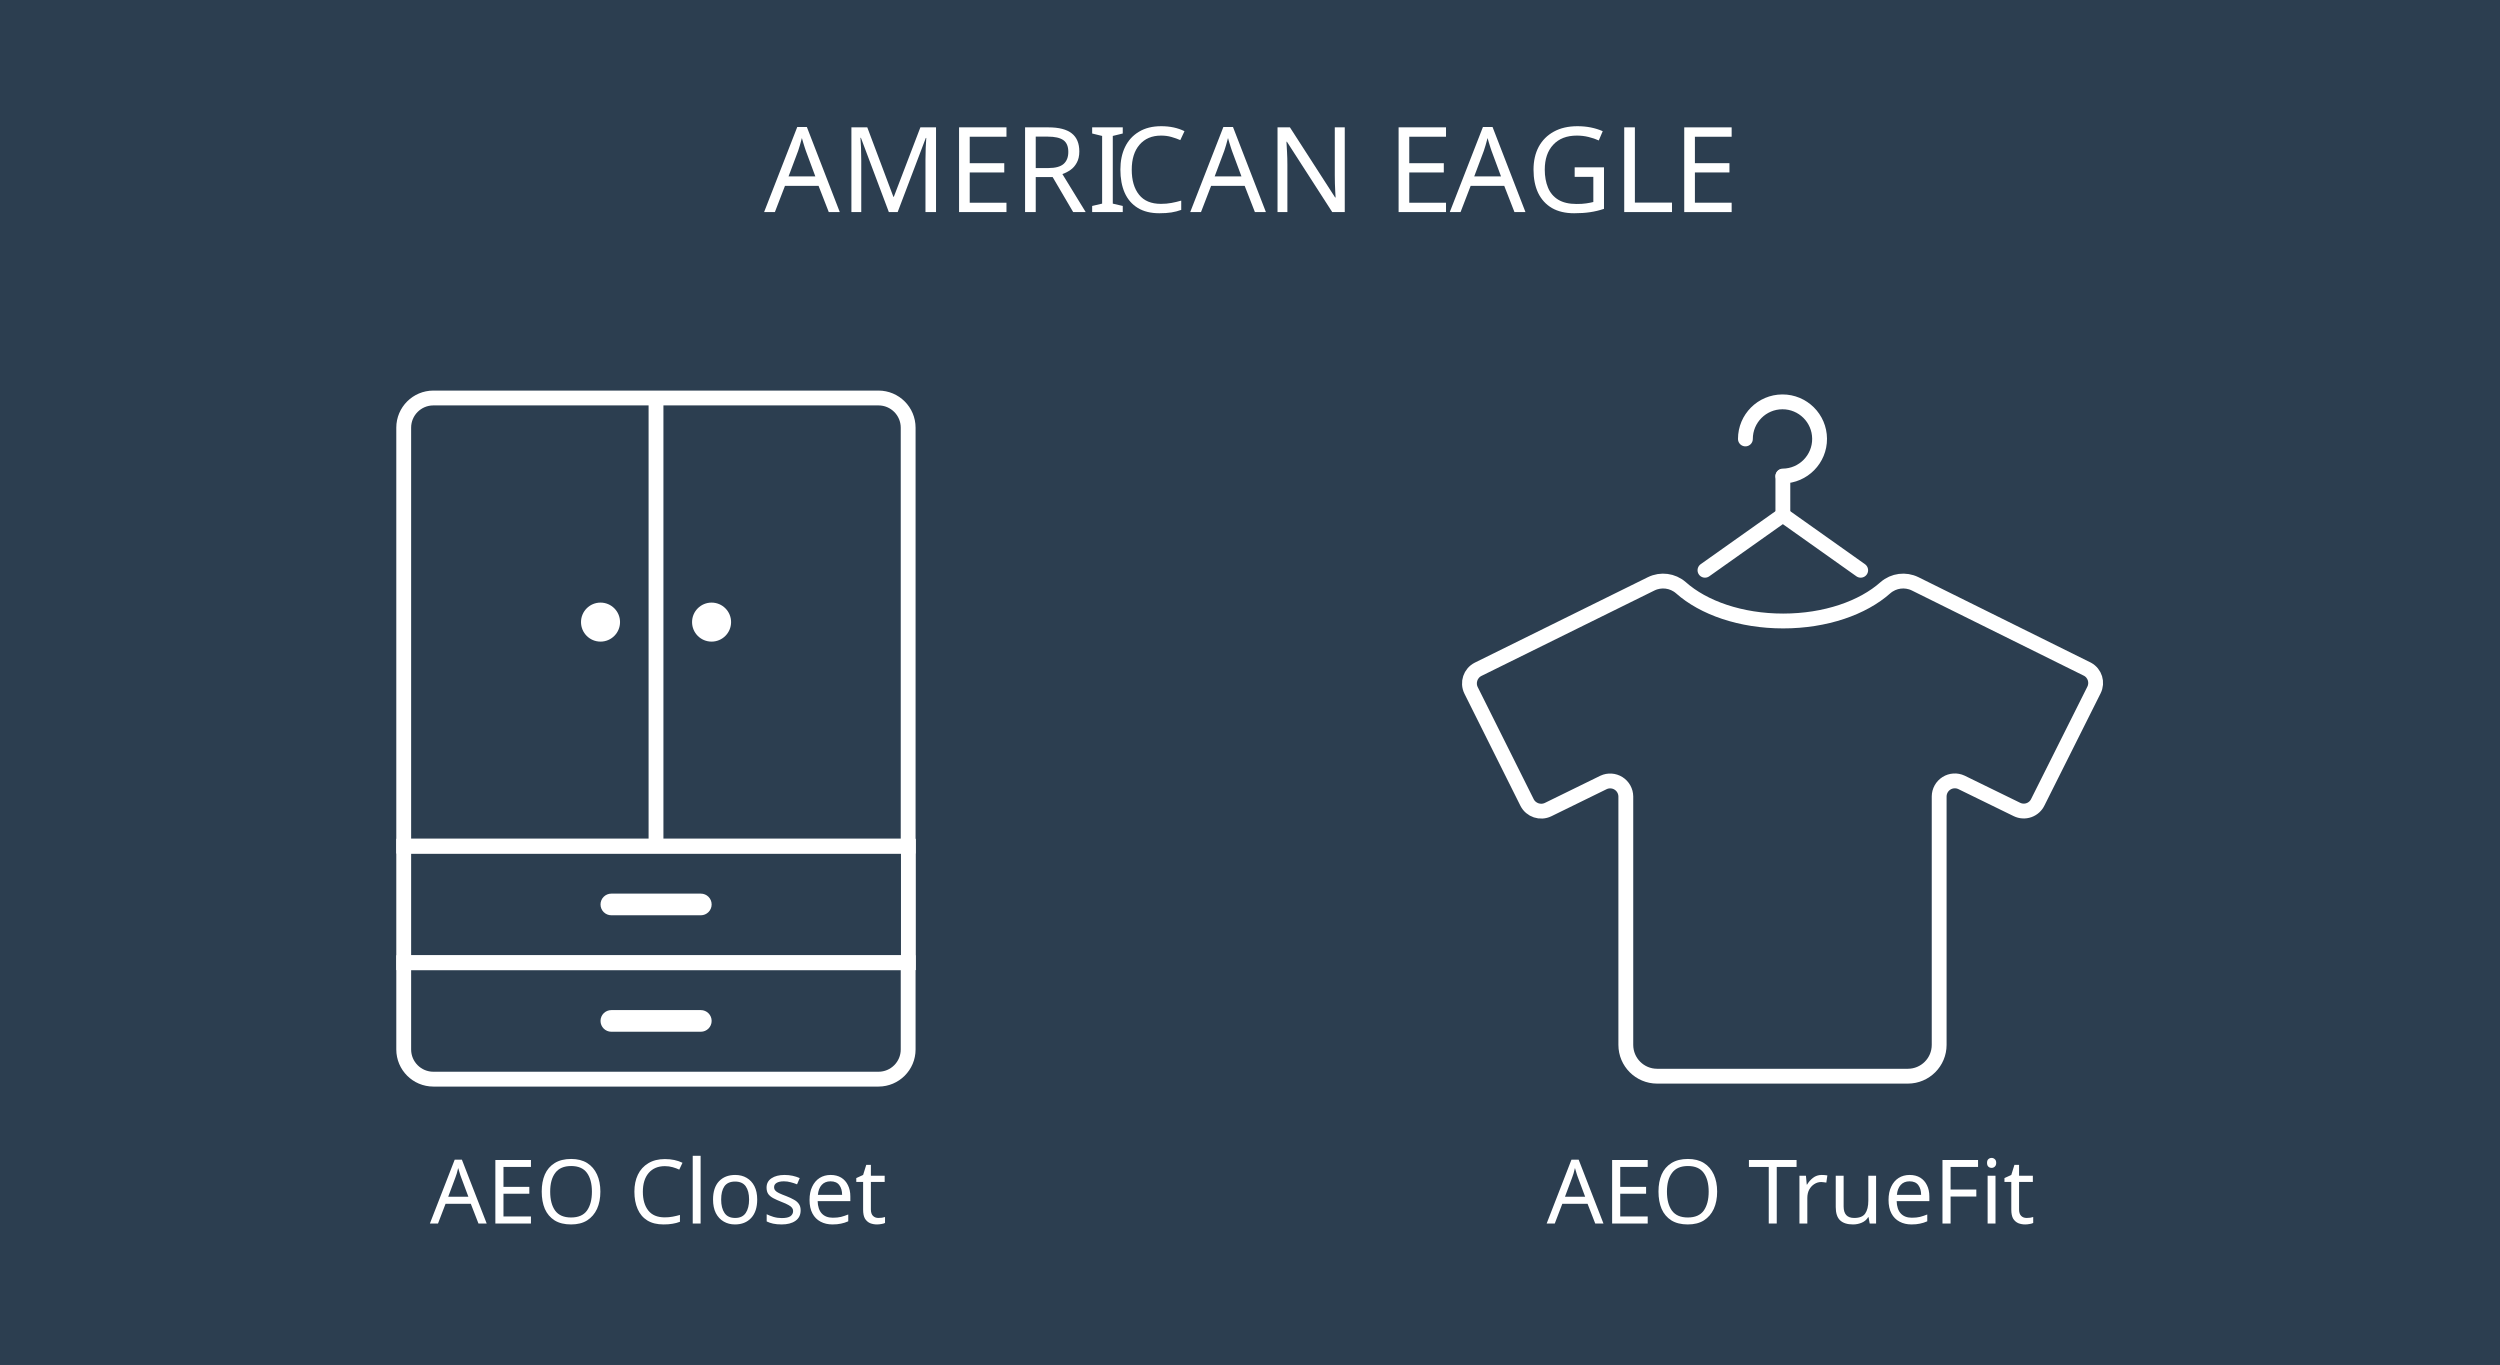
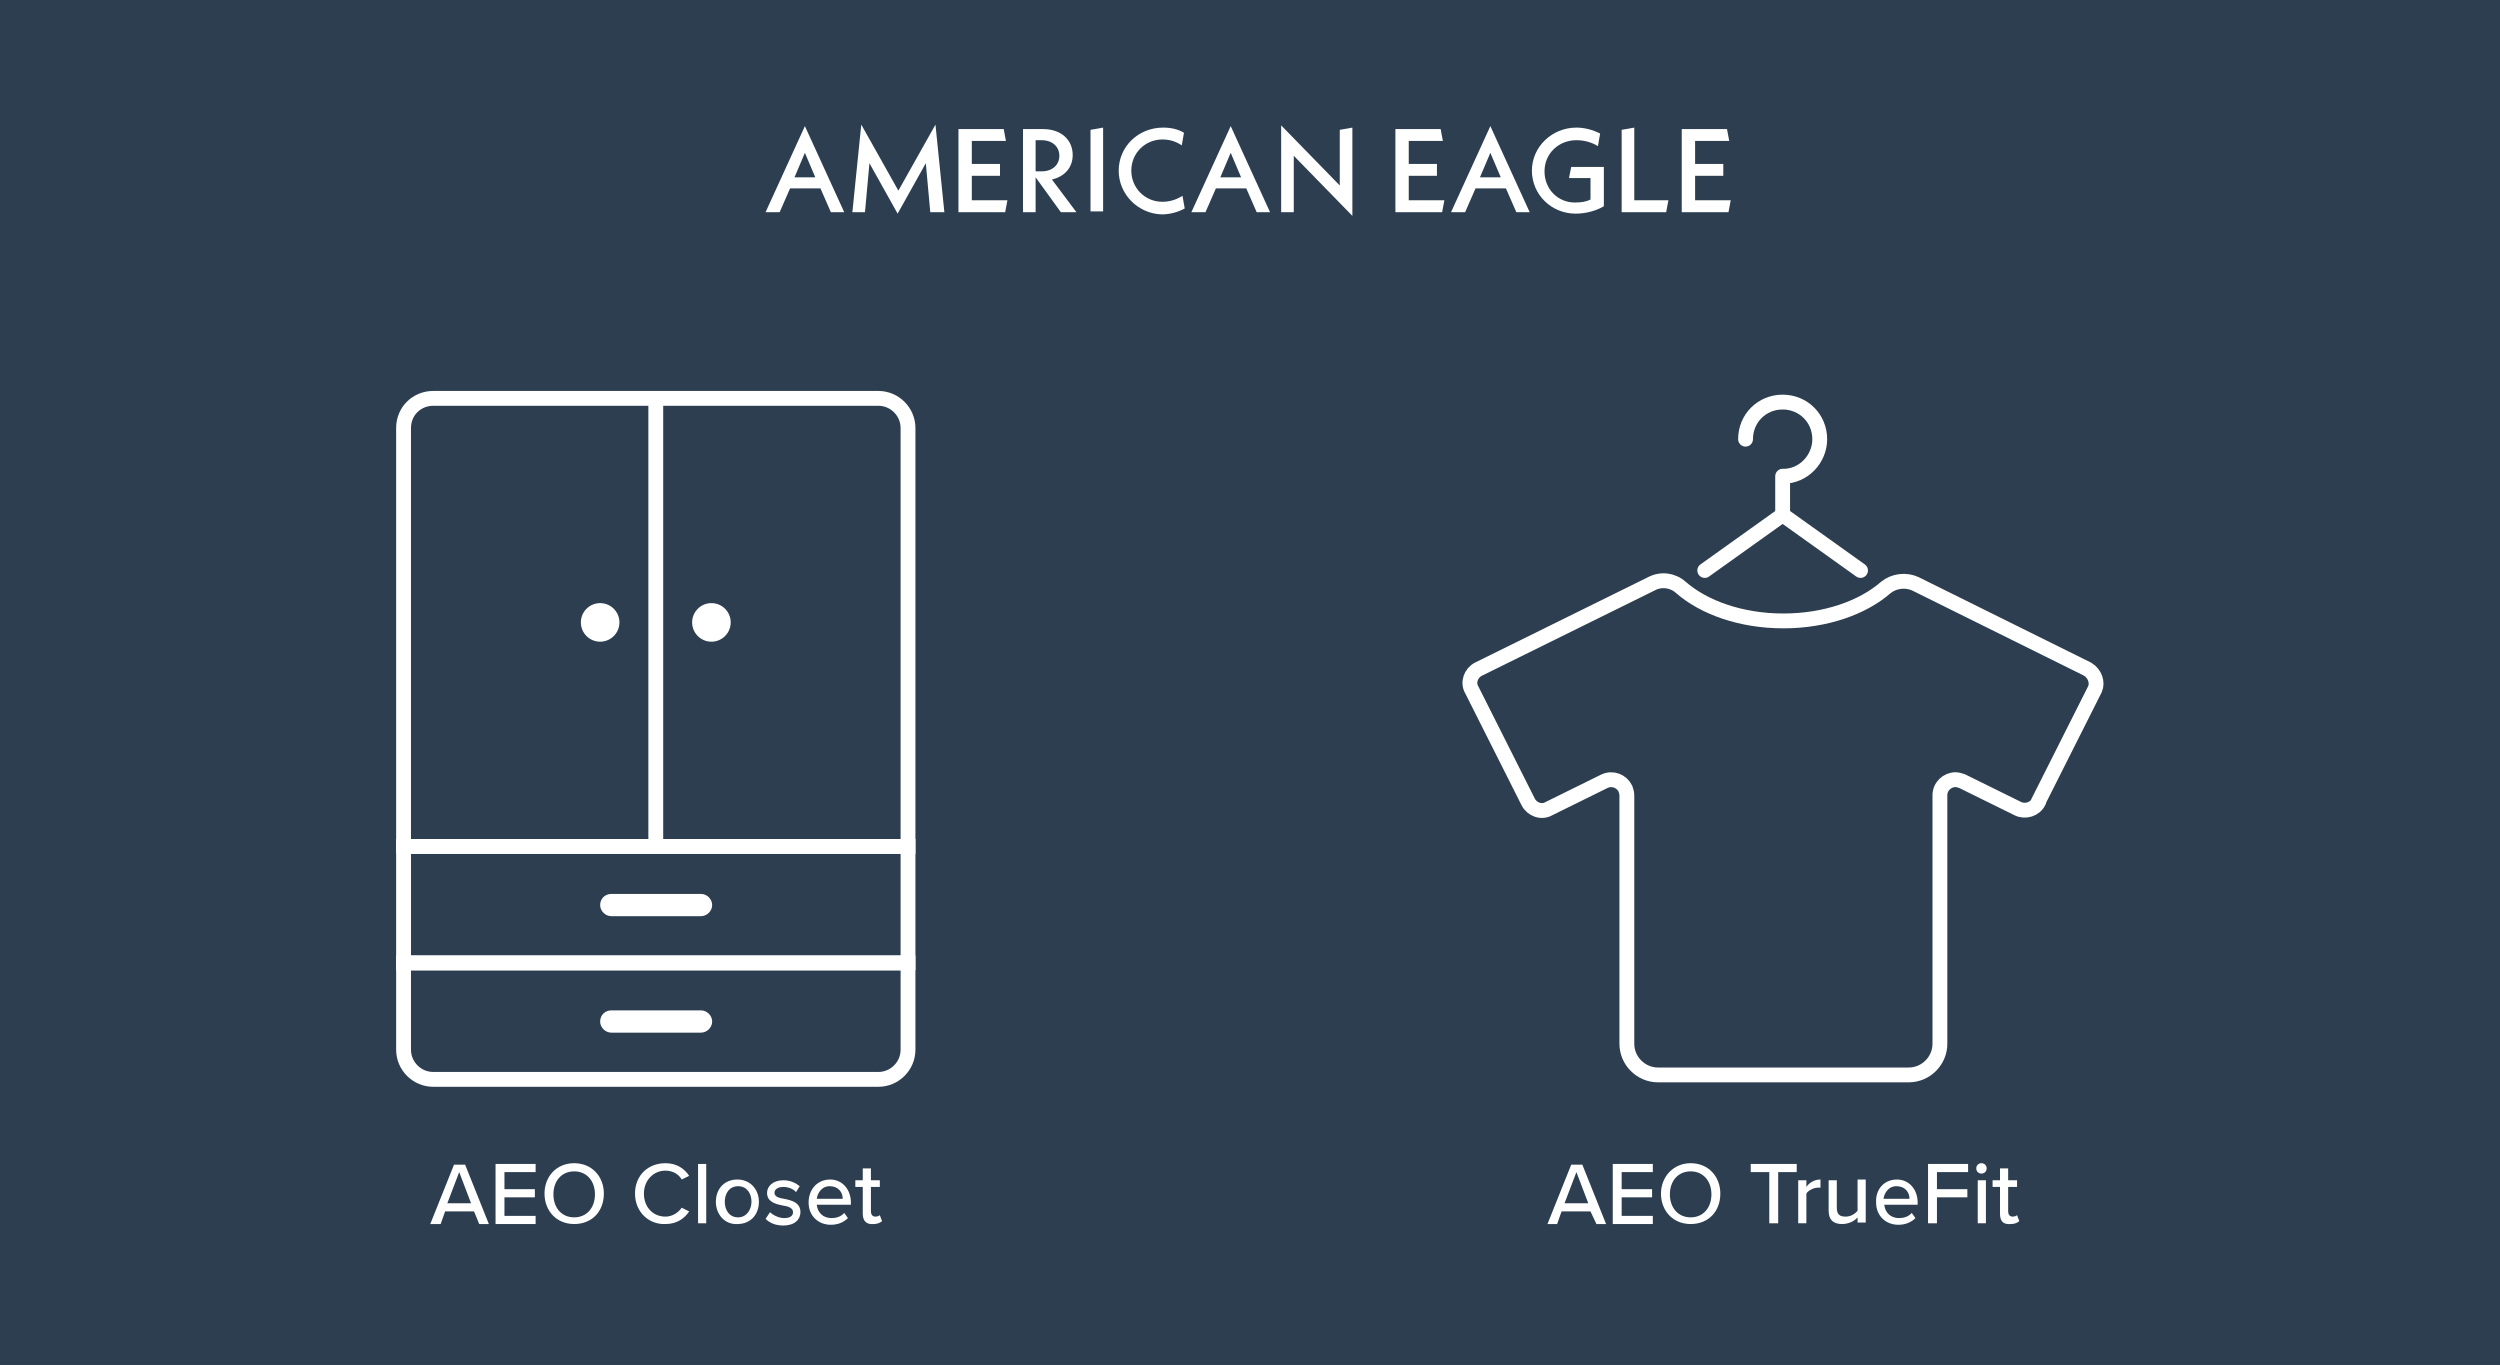
- <svg xmlns="http://www.w3.org/2000/svg" viewBox="0 0 337 184">
-   <defs>
-     <style>.cls-1{fill:#2c3e50;}.cls-2{font-size:16px;font-family:NeueKabel-Medium, Neue Kabel;}.cls-10,.cls-2,.cls-8{fill:#fff;}.cls-3{letter-spacing:-0.02em;}.cls-4{letter-spacing:-0.04em;}.cls-5{letter-spacing:0em;}.cls-6{letter-spacing:-0.01em;}.cls-7,.cls-9{fill:none;stroke:#fff;stroke-width:2px;}.cls-7{stroke-miterlimit:10;}.cls-9{stroke-linecap:round;stroke-linejoin:round;}.cls-10{font-size:12px;font-family:ProximaNova-Medium, Proxima Nova;}.cls-11{letter-spacing:-0.08em;}.cls-12{letter-spacing:0em;}</style>
-   </defs>
+ <svg xmlns="http://www.w3.org/2000/svg" version="1.1" id="Layer_1" x="0px" y="0px" viewBox="0 0 337 184" style="enable-background:new 0 0 337 184;" xml:space="preserve">
+   <style type="text/css">
+ 	.st0{fill:#2C3E50;}
+ 	.st1{enable-background:new    ;}
+ 	.st2{fill:#FFFFFF;}
+ 	.st3{fill:none;stroke:#FFFFFF;stroke-width:2;stroke-miterlimit:10;}
+ 	.st4{fill:none;stroke:#FFFFFF;stroke-width:2;stroke-linecap:round;stroke-linejoin:round;}
+ </style>
  <g id="BG">
-     <rect class="cls-1" width="337" height="184" />
+     <rect class="st0" width="337" height="184" />
  </g>
-   <g id="Layer_1" data-name="Layer 1">
-     <text class="cls-2" transform="translate(103 28.59)">AMERI<tspan class="cls-3" x="47.06" y="0">C</tspan>
-       <tspan x="57.44" y="0">AN E</tspan>
-       <tspan class="cls-4" x="92.43" y="0">A</tspan>
-       <tspan class="cls-5" x="102.75" y="0">GL</tspan>
-       <tspan class="cls-6" x="122.49" y="0">E</tspan>
-     </text>
-     <path class="cls-7" d="M58.42,53.65h60a4,4,0,0,1,4,4v56.41a0,0,0,0,1,0,0h-68a0,0,0,0,1,0,0V57.65A4,4,0,0,1,58.42,53.65Z" />
-     <rect class="cls-7" x="54.42" y="114.07" width="68.03" height="15.7" />
-     <path class="cls-7" d="M54.42,129.77h68a0,0,0,0,1,0,0v11.7a4,4,0,0,1-4,4h-60a4,4,0,0,1-4-4v-11.7A0,0,0,0,1,54.42,129.77Z" />
-     <rect class="cls-8" x="80.95" y="120.46" width="14.98" height="2.92" rx="1.46" ry="1.46" />
-     <rect class="cls-8" x="80.95" y="136.16" width="14.98" height="2.92" rx="1.46" ry="1.46" />
-     <line class="cls-7" x1="88.43" y1="53.65" x2="88.43" y2="114.07" />
-     <circle class="cls-8" cx="80.95" cy="83.86" r="2.63" />
-     <circle class="cls-8" cx="95.92" cy="83.86" r="2.63" />
-     <path class="cls-7" d="M281.41,90.22,258.16,78.7a3.65,3.65,0,0,0-4,.52c-3.05,2.72-8.08,4.49-13.79,4.49s-10.74-1.77-13.79-4.49a3.65,3.65,0,0,0-4-.52L199.25,90.22a2.13,2.13,0,0,0-.95,2.84l7.55,15.12a2.14,2.14,0,0,0,2.84.95l7.47-3.66a2.11,2.11,0,0,1,3,1.9v33.48a4.22,4.22,0,0,0,4.22,4.22h33.8a4.22,4.22,0,0,0,4.22-4.22V107.36a2.11,2.11,0,0,1,3-1.9l7.47,3.65a2.1,2.1,0,0,0,2.84-1l7.56-15.1A2.11,2.11,0,0,0,281.41,90.22Z" />
-     <polyline class="cls-9" points="250.82 76.87 240.33 69.43 229.83 76.87" />
-     <path class="cls-9" d="M235.28,59.17" />
-     <path class="cls-9" d="M235.28,59.17a5,5,0,1,1,5.05,5" />
-     <line class="cls-9" x1="240.33" y1="69.43" x2="240.33" y2="64.22" />
-     <text class="cls-10" transform="translate(57.95 164.93)">AEO Closet</text>
-     <text class="cls-10" transform="translate(208.49 164.93)">AEO <tspan class="cls-11" x="27.14" y="0">T</tspan>
-       <tspan class="cls-12" x="33.06" y="0">rueFit</tspan>
-     </text>
+   <g id="Layer_1_1_">
+     <g class="st1">
+       <path class="st2" d="M110.6,25.4h-4.1l-1.4,3.2h-1.9l5.3-11.6l5.3,11.6h-1.8L110.6,25.4z M109.9,23.9l-1.4-3.3l-1.4,3.3H109.9z" />
+       <path class="st2" d="M125.4,28.6l-0.6-6.6l-3.8,6.8l-3.8-6.8l-0.6,6.6h-1.7l1.2-11.8l5,8.9l5-8.9l1.2,11.8H125.4z" />
+       <path class="st2" d="M135.8,27l-0.3,1.6h-6.3V17.4h6.1l0.3,1.6H131v3.1h3.8v1.6H131V27H135.8z" />
+       <path class="st2" d="M143,28.6l-3.4-4.7v4.7h-1.7V17.4h2.7c2.5,0,4,1.5,4,3.5c0,1.7-1.1,2.9-2.8,3.3l3.3,4.4H143z M139.6,23.1h0.8    c1.5,0,2.4-0.9,2.4-2.1c0-1.2-0.9-2.1-2.4-2.1h-0.8V23.1z" />
+       <path class="st2" d="M147,17.5l1.7-0.3v11.3H147V17.5z" />
+     </g>
+     <g class="st1">
+       <path class="st2" d="M150.8,23c0-3.2,2.6-5.8,6-5.8c1,0,2,0.2,2.8,0.7l-0.3,1.7c-0.7-0.5-1.6-0.8-2.6-0.8c-2.3,0-4.2,1.8-4.2,4.2    c0,2.3,1.8,4.2,4.2,4.2c1,0,1.9-0.3,2.7-0.8l0.3,1.7c-0.9,0.5-2,0.8-3.1,0.8C153.4,28.8,150.8,26.2,150.8,23z" />
+     </g>
+     <g class="st1">
+       <path class="st2" d="M168,25.4h-4.1l-1.4,3.2h-1.9l5.3-11.6l5.3,11.6h-1.8L168,25.4z M167.3,23.9l-1.4-3.3l-1.4,3.3H167.3z" />
+       <path class="st2" d="M182.3,29.1l-7.9-8.1v7.6h-1.7V16.9l7.9,8.1v-7.5l1.7-0.3V29.1z" />
+       <path class="st2" d="M194.7,27l-0.3,1.6h-6.3V17.4h6.1l0.3,1.6h-4.6v3.1h3.8v1.6h-3.8V27H194.7z" />
+     </g>
+     <g class="st1">
+       <path class="st2" d="M203,25.4h-4.1l-1.4,3.2h-1.9l5.3-11.6l5.3,11.6h-1.8L203,25.4z M202.3,23.9l-1.4-3.3l-1.4,3.3H202.3z" />
+     </g>
+     <g class="st1">
+       <path class="st2" d="M216.2,22.3v5.5c-1,0.6-2.4,1-3.8,1c-3.3,0-5.9-2.6-5.9-5.8c0-3.2,2.7-5.8,6-5.8c1.1,0,2.2,0.3,3.2,0.8    l-0.3,1.7c-0.8-0.5-1.8-0.8-2.9-0.8c-2.4,0-4.3,1.8-4.3,4.2c0,2.4,1.8,4.2,4.1,4.2c0.8,0,1.5-0.1,2.1-0.4v-2.9h-2.9l0.3-1.5H216.2    z" />
+       <path class="st2" d="M224.9,27l-0.3,1.6h-6V17.5l1.7-0.3V27H224.9z" />
+     </g>
+     <g class="st1">
+       <path class="st2" d="M233.3,27l-0.3,1.6h-6.3V17.4h6.1l0.3,1.6h-4.6v3.1h3.8v1.6h-3.8V27H233.3z" />
+     </g>
+     <path class="st3" d="M58.4,53.7h60c2.2,0,4,1.8,4,4v56.4l0,0h-68l0,0V57.7C54.4,55.4,56.2,53.7,58.4,53.7z" />
+     <rect x="54.4" y="114.1" class="st3" width="68" height="15.7" />
+     <path class="st3" d="M54.4,129.8h68l0,0v11.7c0,2.2-1.8,4-4,4h-60c-2.2,0-4-1.8-4-4V129.8L54.4,129.8z" />
+     <path class="st2" d="M82.4,120.5h12.1c0.8,0,1.5,0.7,1.5,1.5l0,0c0,0.8-0.7,1.5-1.5,1.5H82.4c-0.8,0-1.5-0.7-1.5-1.5l0,0   C80.9,121.1,81.6,120.5,82.4,120.5z" />
+     <path class="st2" d="M82.4,136.2h12.1c0.8,0,1.5,0.7,1.5,1.5v0c0,0.8-0.7,1.5-1.5,1.5H82.4c-0.8,0-1.5-0.7-1.5-1.5v0   C80.9,136.8,81.6,136.2,82.4,136.2z" />
+     <line class="st3" x1="88.4" y1="53.7" x2="88.4" y2="114.1" />
+     <circle class="st2" cx="80.9" cy="83.9" r="2.6" />
+     <circle class="st2" cx="95.9" cy="83.9" r="2.6" />
+     <path class="st3" d="M281.4,90.2l-23.2-11.5c-1.3-0.6-2.9-0.4-4,0.5c-3.1,2.7-8.1,4.5-13.8,4.5s-10.7-1.8-13.8-4.5   c-1.1-1-2.7-1.2-4-0.5l-23.3,11.5c-1,0.5-1.5,1.8-0.9,2.8l7.6,15.1c0.5,1,1.8,1.5,2.8,0.9l7.5-3.7c1.1-0.5,2.3,0,2.8,1   c0.1,0.3,0.2,0.6,0.2,0.9v33.5c0,2.3,1.9,4.2,4.2,4.2l0,0h33.8c2.3,0,4.2-1.9,4.2-4.2l0,0v-33.5c0-1.2,1-2.1,2.1-2.1   c0.3,0,0.6,0.1,0.9,0.2l7.5,3.7c1,0.5,2.3,0.1,2.8-0.9c0,0,0,0,0-0.1l7.6-15.1C282.8,92,282.4,90.8,281.4,90.2z" />
+     <polyline class="st4" points="250.8,76.9 240.3,69.4 229.8,76.9  " />
+     <path class="st4" d="M235.3,59.2" />
+     <path class="st4" d="M235.3,59.2c0-2.8,2.2-5,5-5c2.8,0,5,2.2,5,5c0,2.7-2.2,5-4.9,5" />
+     <line class="st4" x1="240.3" y1="69.4" x2="240.3" y2="64.2" />
+     <g class="st1">
+       <path class="st2" d="M63.9,163.3H60l-0.6,1.7H58l3.2-8h1.5l3.2,8h-1.3L63.9,163.3z M60.3,162.2h3.2l-1.6-4.2L60.3,162.2z" />
+       <path class="st2" d="M66.8,156.9h5.4v1.1H68v2.3h4.1v1.1H68v2.5h4.2v1.1h-5.4V156.9z" />
+       <path class="st2" d="M77.4,156.8c2.4,0,4,1.8,4,4.1c0,2.4-1.6,4.1-4,4.1s-4-1.8-4-4.1C73.4,158.6,75,156.8,77.4,156.8z     M77.4,157.9c-1.7,0-2.8,1.3-2.8,3.1c0,1.8,1.1,3.1,2.8,3.1c1.7,0,2.8-1.3,2.8-3.1C80.2,159.2,79.1,157.9,77.4,157.9z" />
+       <path class="st2" d="M85.6,160.9c0-2.5,1.8-4.1,4.1-4.1c1.6,0,2.6,0.8,3.2,1.7l-1,0.5c-0.4-0.7-1.2-1.2-2.2-1.2    c-1.6,0-2.9,1.3-2.9,3.1c0,1.8,1.2,3.1,2.9,3.1c0.9,0,1.7-0.5,2.2-1.2l1,0.5c-0.6,0.9-1.6,1.7-3.2,1.7    C87.5,165.1,85.6,163.4,85.6,160.9z" />
+       <path class="st2" d="M94.1,156.9h1.1v8h-1.1V156.9z" />
+       <path class="st2" d="M96.5,162c0-1.7,1.1-3,2.9-3c1.8,0,2.9,1.4,2.9,3c0,1.7-1.1,3-2.9,3C97.7,165.1,96.5,163.7,96.5,162z     M101.3,162c0-1.1-0.6-2.1-1.8-2.1c-1.2,0-1.8,1-1.8,2.1c0,1.1,0.6,2.1,1.8,2.1C100.6,164.1,101.3,163.1,101.3,162z" />
+       <path class="st2" d="M103.8,163.4c0.4,0.4,1.2,0.8,1.9,0.8c0.8,0,1.2-0.3,1.2-0.8c0-0.6-0.7-0.8-1.4-0.9c-1-0.2-2.1-0.5-2.1-1.7    c0-0.9,0.8-1.7,2.2-1.7c1,0,1.7,0.4,2.2,0.8l-0.5,0.8c-0.3-0.4-1-0.7-1.7-0.7c-0.7,0-1.2,0.3-1.2,0.8c0,0.5,0.6,0.7,1.3,0.8    c1,0.2,2.2,0.5,2.2,1.8c0,1-0.8,1.8-2.3,1.8c-1,0-1.8-0.3-2.4-0.9L103.8,163.4z" />
+       <path class="st2" d="M111.9,159c1.7,0,2.8,1.4,2.8,3.1v0.3h-4.6c0.1,1,0.8,1.8,2,1.8c0.6,0,1.3-0.2,1.7-0.7l0.5,0.7    c-0.6,0.6-1.4,0.9-2.3,0.9c-1.7,0-3-1.2-3-3C109,160.3,110.2,159,111.9,159z M110.1,161.6h3.5c0-0.8-0.5-1.7-1.8-1.7    C110.8,159.9,110.2,160.8,110.1,161.6z" />
+       <path class="st2" d="M116.3,163.6v-3.6h-1v-0.9h1v-1.6h1.1v1.6h1.2v0.9h-1.2v3.3c0,0.4,0.2,0.7,0.6,0.7c0.3,0,0.5-0.1,0.6-0.2    l0.3,0.8c-0.2,0.2-0.6,0.4-1.1,0.4C116.8,165.1,116.3,164.6,116.3,163.6z" />
+     </g>
+     <g class="st1">
+       <path class="st2" d="M214.4,163.3h-3.9l-0.6,1.7h-1.3l3.2-8h1.5l3.2,8h-1.3L214.4,163.3z M210.9,162.2h3.2l-1.6-4.2L210.9,162.2z" />
+       <path class="st2" d="M217.4,156.9h5.4v1.1h-4.2v2.3h4.1v1.1h-4.1v2.5h4.2v1.1h-5.4V156.9z" />
+       <path class="st2" d="M227.9,156.8c2.4,0,4,1.8,4,4.1c0,2.4-1.6,4.1-4,4.1s-4-1.8-4-4.1C223.9,158.6,225.6,156.8,227.9,156.8z     M227.9,157.9c-1.7,0-2.8,1.3-2.8,3.1c0,1.8,1.1,3.1,2.8,3.1c1.7,0,2.8-1.3,2.8-3.1C230.7,159.2,229.6,157.9,227.9,157.9z" />
+     </g>
+     <g class="st1">
+       <path class="st2" d="M238.5,158H236v-1.1h6.2v1.1h-2.5v6.9h-1.2V158z" />
+     </g>
+     <g class="st1">
+       <path class="st2" d="M242.4,159.1h1.1v0.9c0.4-0.6,1.1-1,1.9-1v1.1c-0.1,0-0.2,0-0.4,0c-0.5,0-1.3,0.4-1.5,0.8v4h-1.1V159.1z" />
+       <path class="st2" d="M250.4,164.1c-0.4,0.5-1.2,0.9-2.1,0.9c-1.2,0-1.8-0.6-1.8-1.8v-4.1h1.1v3.7c0,1,0.5,1.2,1.2,1.2    c0.7,0,1.3-0.4,1.6-0.8v-4.2h1.1v5.8h-1.1V164.1z" />
+       <path class="st2" d="M255.7,159c1.7,0,2.8,1.4,2.8,3.1v0.3H254c0.1,1,0.8,1.8,2,1.8c0.6,0,1.3-0.2,1.7-0.7l0.5,0.7    c-0.6,0.6-1.4,0.9-2.3,0.9c-1.7,0-3-1.2-3-3C252.8,160.3,254,159,255.7,159z M253.9,161.6h3.5c0-0.8-0.5-1.7-1.8-1.7    C254.6,159.9,254,160.8,253.9,161.6z" />
+       <path class="st2" d="M259.9,156.9h5.4v1.1h-4.2v2.3h4.1v1.1h-4.1v3.5h-1.2V156.9z" />
+       <path class="st2" d="M266.4,157.5c0-0.4,0.3-0.7,0.7-0.7c0.4,0,0.7,0.3,0.7,0.7s-0.3,0.7-0.7,0.7    C266.7,158.2,266.4,157.9,266.4,157.5z M266.6,159.1h1.1v5.8h-1.1V159.1z" />
+       <path class="st2" d="M269.6,163.6v-3.6h-1v-0.9h1v-1.6h1.1v1.6h1.2v0.9h-1.2v3.3c0,0.4,0.2,0.7,0.6,0.7c0.3,0,0.5-0.1,0.6-0.2    l0.3,0.8c-0.2,0.2-0.6,0.4-1.1,0.4C270,165.1,269.6,164.6,269.6,163.6z" />
+     </g>
  </g>
</svg>
